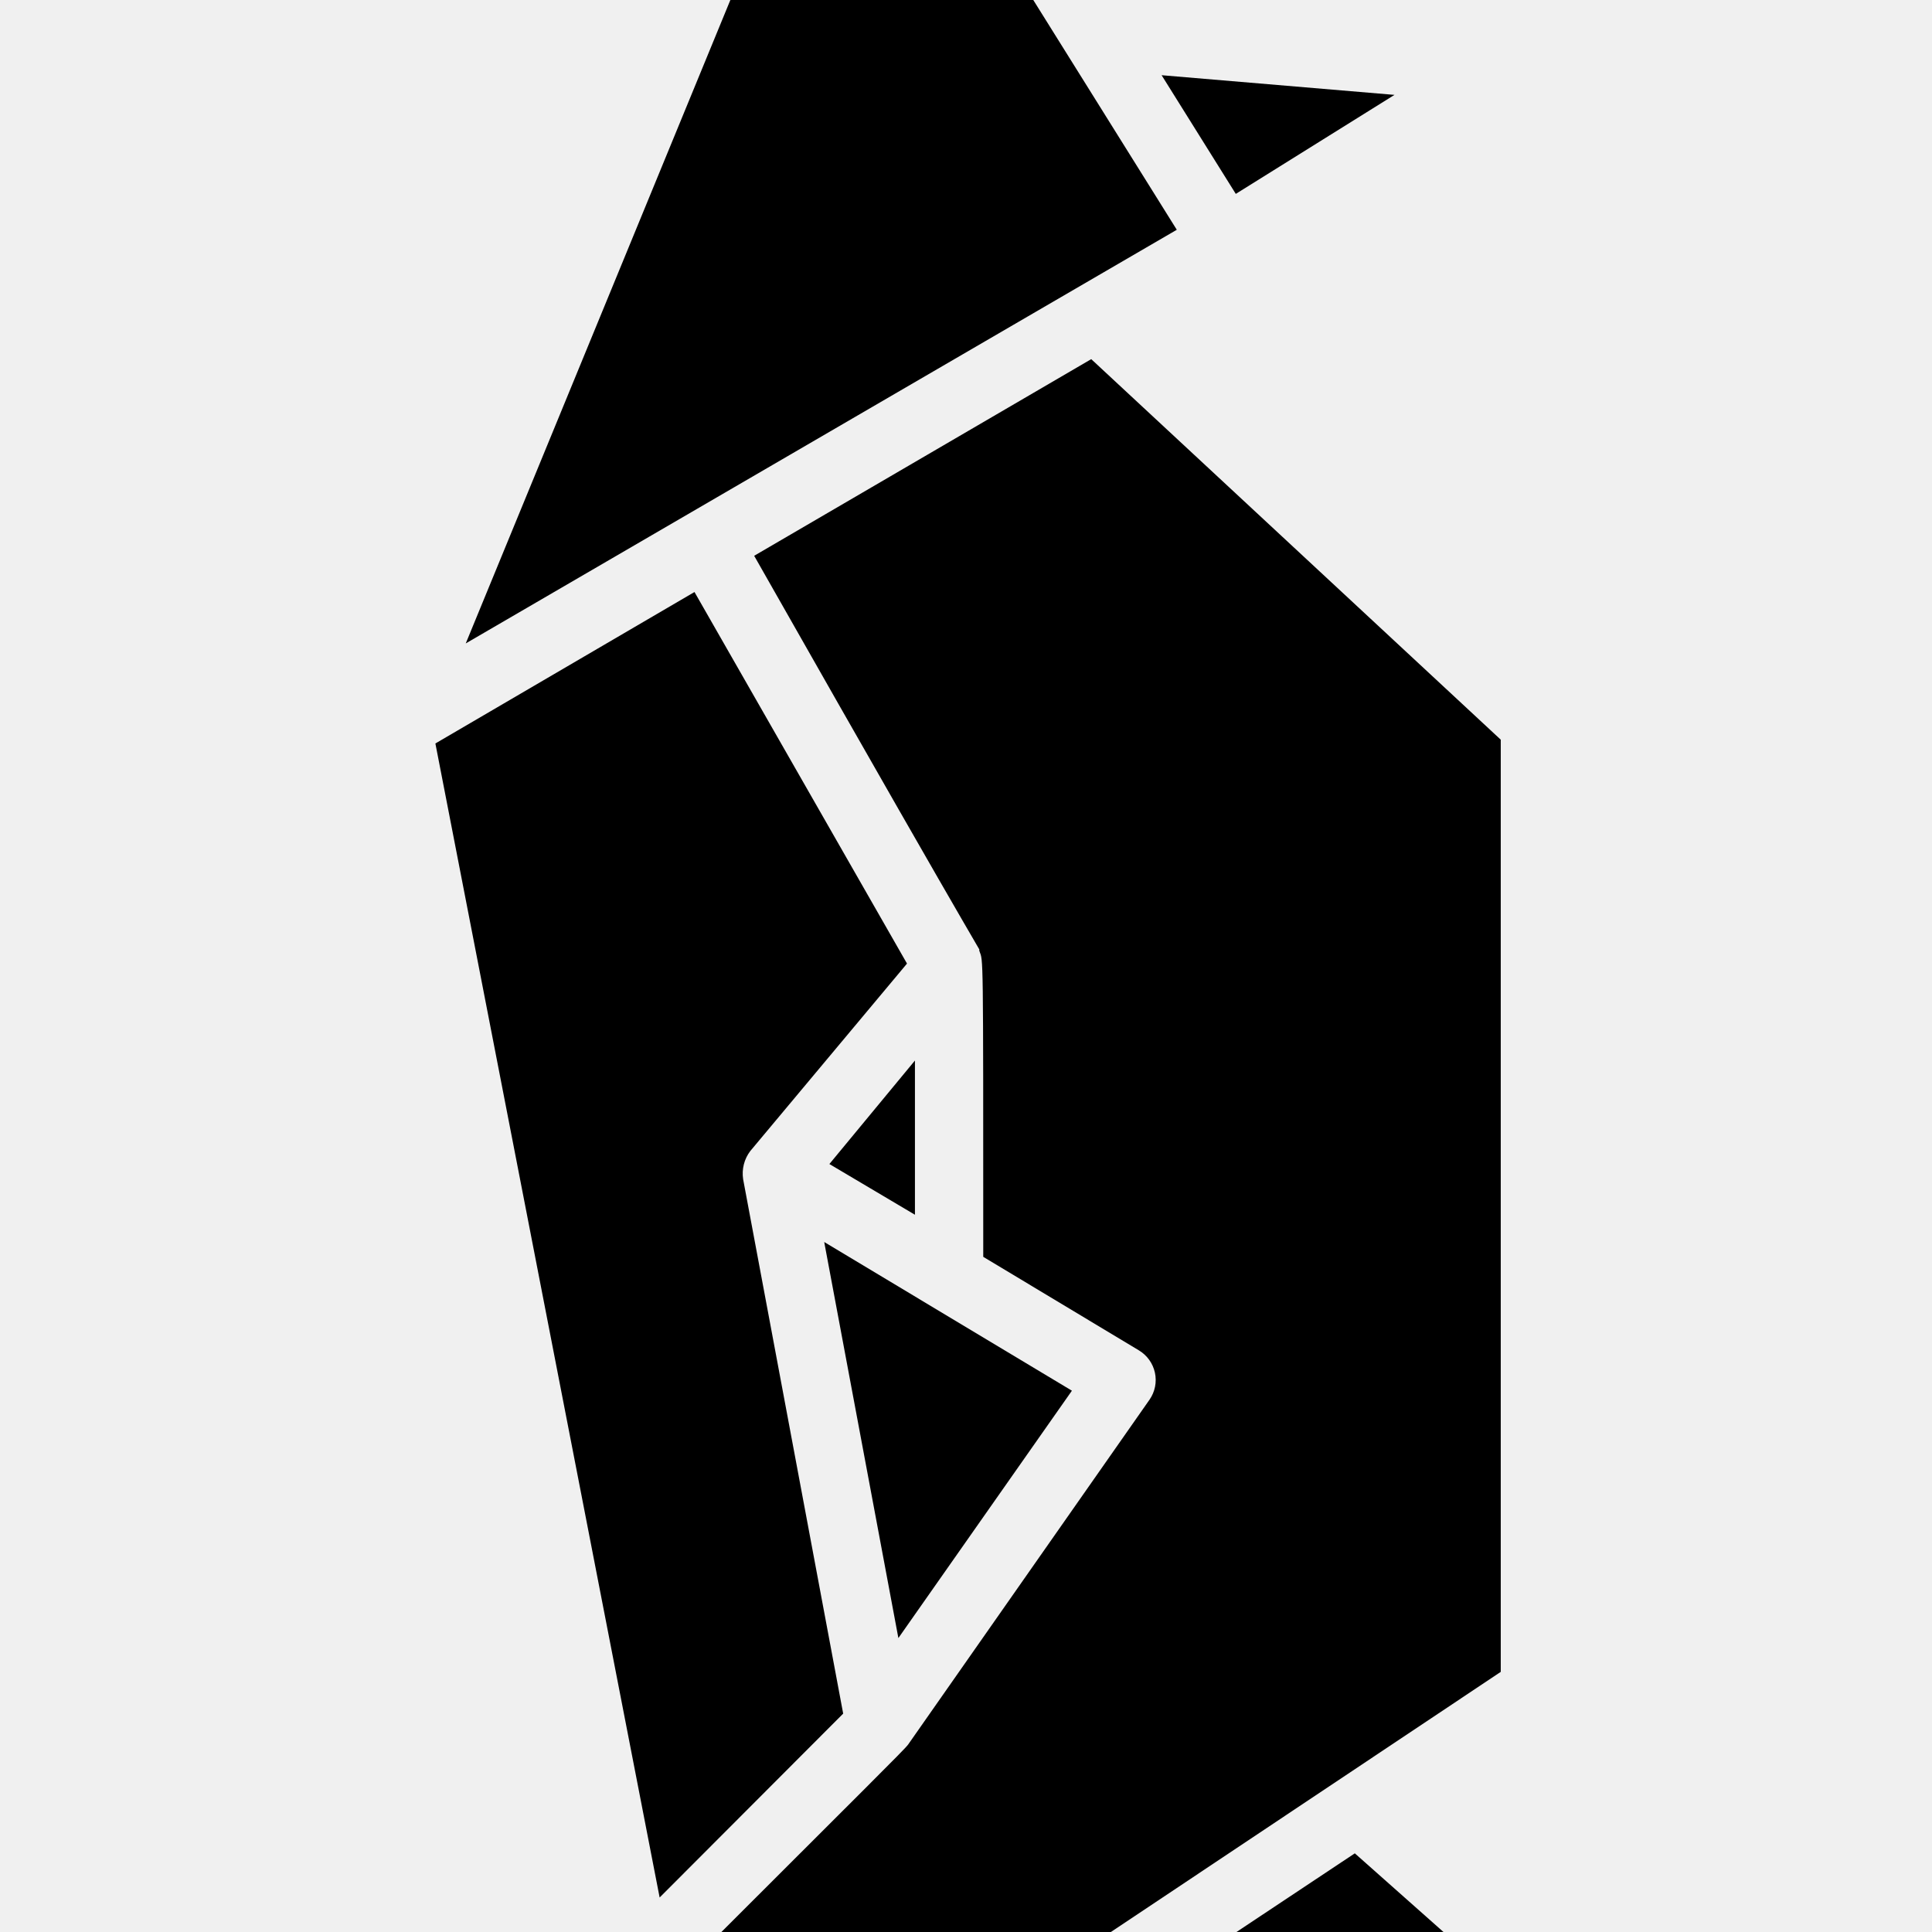
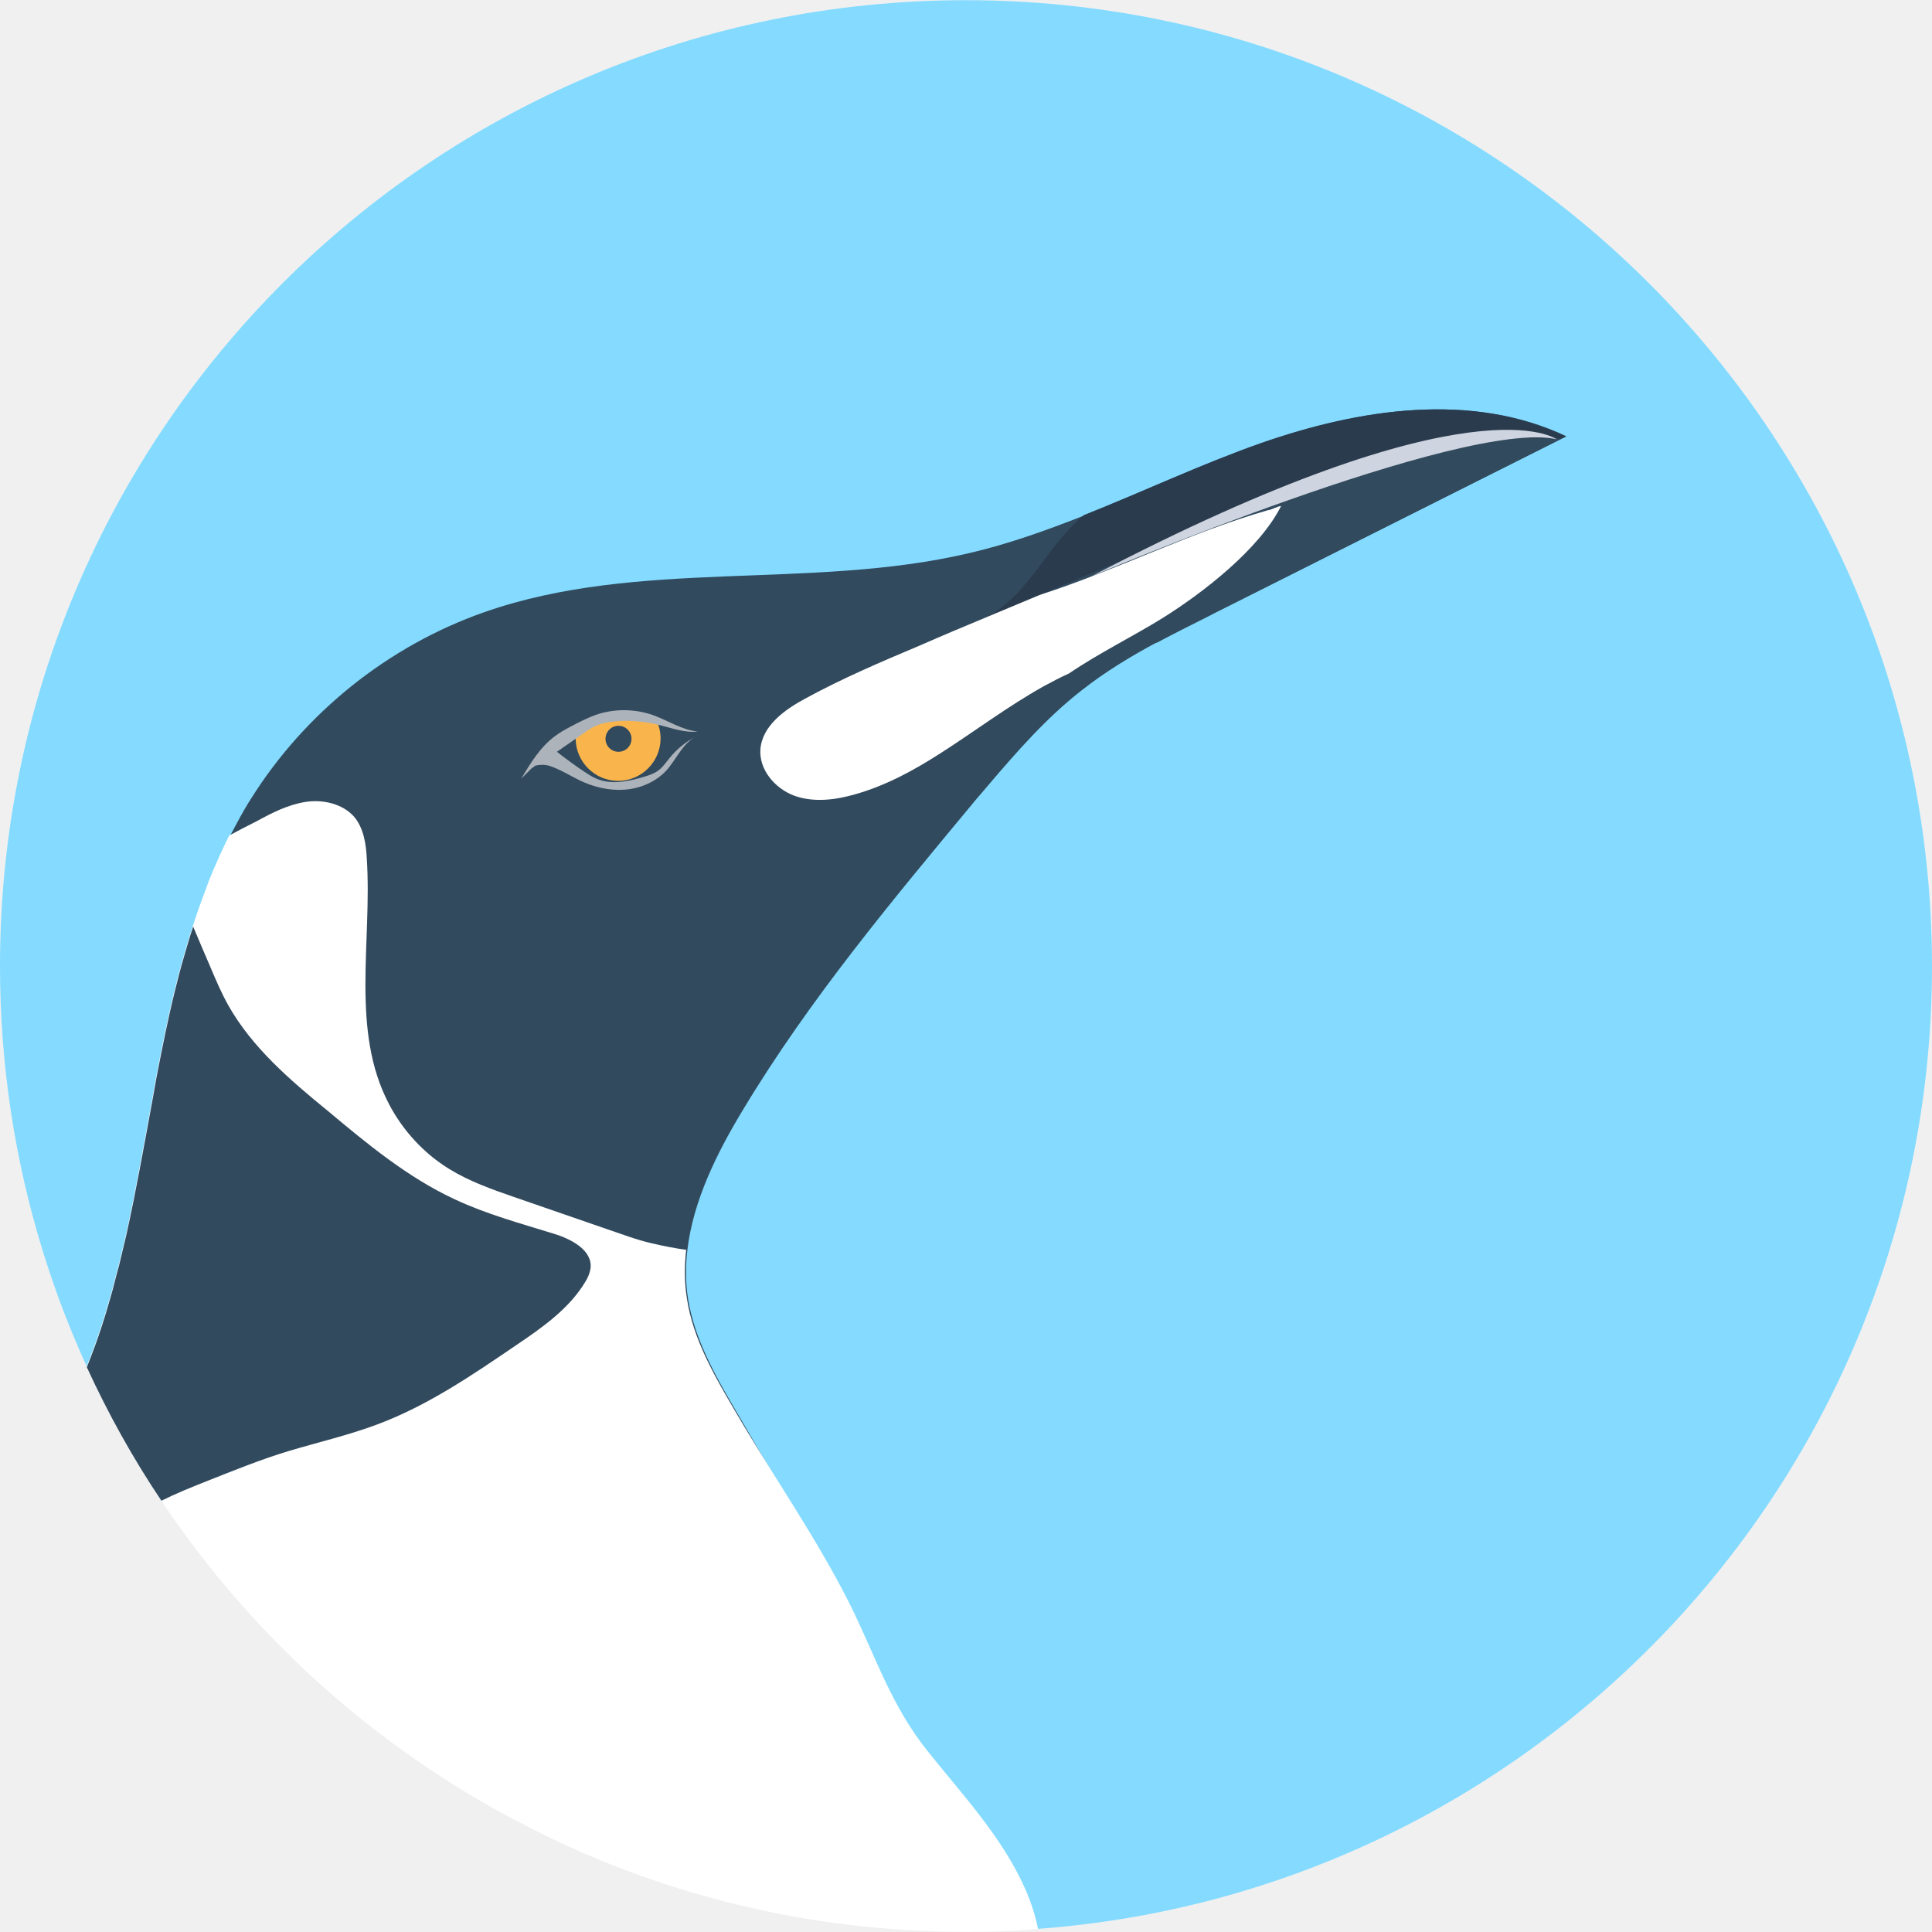
- <svg xmlns="http://www.w3.org/2000/svg" height="512" viewBox="0 0 31 56" width="512">
-   <path id="Shape" d="m27.92 2.75-4.6 2.87-2.15-3.44zm-19.25-2.75h8.78l4.16 6.66-20.61 11.99zm4.87 47.48-2.15-11.48 7.18 4.31zm-2-13.74 2.48-3v4.47zm-2.29-.38c-.179.233-.254.529-.21.82l2.9 15.49-5.32 5.33-6.5-33.45 7.51-4.39 6.16 10.77zm20.09 22.64h-6l3.43-2.28zm1.66-7.54-11.3 7.54h-11.29c4-4 5.32-5.3 5.41-5.43l7-10c.158-.228.215-.511.156-.782s-.228-.506-.466-.648l-4.51-2.71c0-9 0-8.55-.11-8.86s1 1.8-6.53-11.46l9.77-5.7 11.87 11.03z" />
+ <svg xmlns="http://www.w3.org/2000/svg" version="1.1" id="Layer_1" x="0px" y="0px" viewBox="0 0 505.1 505.1" style="enable-background:new 0 0 505.1 505.1;" xml:space="preserve">
+   <path style="fill:#84DBFF;" d="M252.5,0.05C113,0.05,0,113.05,0,252.55c0,51.8,15.6,99.9,42.3,139.9c0.8-0.4,1.9-0.4,2.6,0.7  c45.8,74.1,136.4,109.9,220.6,110.4c0.8,0,1.4,0.5,1.7,1c132.6-7.6,237.9-117.5,237.9-252C505,113.05,391.9,0.05,252.5,0.05z" />
+   <g>
+     <path style="fill:#324A5E;" d="M329.7,115.95c-2,0.7-3.9,1.4-5.8,2.1c-3.9,1.5-7.8,3-11.6,4.6c-2.4,1-4.8,2-7.2,3   c-3.4,1.4-6.7,2.9-10.1,4.3c-3.8,1.6-7.7,3.2-11.5,4.8c-9.9,3.9-19.9,7.5-30.3,9.9c-41.5,9.7-86.4,1.3-126.6,15.4   c-25.1,8.8-46.9,26.3-61,48.8c-2,3.1-3.7,6.4-5.4,9.6c-1.9,3.8-3.7,7.7-5.2,11.6s-3,8-4.3,12.1c-0.4,1.3-0.9,2.7-1.3,4.1   c-0.4,1.4-0.8,2.8-1.2,4.1c-0.7,2.7-1.5,5.5-2.2,8.3c-1.9,7.6-3.4,15.3-4.9,23c-0.3,1.7-0.6,3.4-0.9,5.1c-2.2,12-4.3,24-6.9,35.7   c-0.6,2.8-1.3,5.6-2,8.4c-0.4,1.4-0.7,2.8-1.1,4.1c-0.4,1.4-0.7,2.8-1.1,4.1c-0.4,1.3-0.8,2.7-1.2,4.1c-0.4,1.4-0.9,2.7-1.3,4.1   c-1.1,3.4-2.3,6.7-3.7,10.1c5.6,12.2,12.1,23.9,19.5,34.9c0.1,0.2,0.3,0.3,0.4,0.5c1.5-1.2,3.8-1.3,5,0.9   c9.5,17.3,24.9,30.3,39,43.6c16.3,15.5,35.1,25.5,52.8,38.8c0.2,0.2,0.4,0.4,0.5,0.6c15.7-0.8,31.2-2.8,45.6-9   c19.5-8.5,36.3-26.8,36.3-48.1l-29.6-50.7c-5.4-9.2-10.8-18.7-12.5-29.2c-0.7-4.3-0.7-8.6-0.2-12.8c1.5-12.9,7.7-25.4,14.6-36.8   c17.4-28.9,39.1-54.8,60.6-80.7c1.2-1.4,2.3-2.7,3.5-4.1c7.5-8.8,15.2-17.6,24.3-24.7c6.2-4.9,13-9,19.9-12.7   c2.2-1.2,4.3-2.3,6.5-3.4c2.2-1.1,4.4-2.3,6.6-3.4c0.9-0.5,1.9-0.9,2.9-1.4c0,0,0,0,0.1,0c29.9-15,59.8-30.1,89.8-45.1   c0.3-0.2,0.7-0.4,1-0.5C384.8,102.35,355.4,106.85,329.7,115.95z" />
+     <path style="fill:#324A5E;" d="M408.4,114.65c-29.9,15-59.9,30.1-89.8,45.1c-1,0.5-1.9,1-2.9,1.5c-4.4,2.2-8.8,4.4-13.1,6.7   c-10.4,2.7-20.4,6.4-29.8,11.6c-9.3,5.1-17.8,11.7-26.8,17.4c-7.1,4.5-14.4,8.5-22.4,10.8c-5.2,1.5-10.8,2.2-15.9,0.4   c-5.1-1.8-9.3-6.8-8.9-12.2c0.5-6.1,6.3-10.2,11.7-13.2c9.7-5.3,19.9-9.6,30-13.9c6-2.5,11.9-5,17.9-7.6c21-8.8,42-17.6,63.1-26.4   c8-3.3,16.1-6.7,24.2-10c8.1-3.4,16.3-6.7,25-8.5C383,113.85,395.7,114.65,408.4,114.65z" />
+   </g>
+   <path style="fill:#2B3B4E;" d="M409.4,114.15c-0.3,0.2-0.7,0.3-1,0.5c-12.7,0-25.4-0.8-37.8,1.7c-8.6,1.8-16.8,5.1-25,8.5  c-29.1,12-58.2,24.1-87.2,36.3c1.1-0.6,2.1-1.3,3.1-2.1c8.8-6.6,13.4-17.5,21.9-24.4c15.4-6.1,30.6-13.3,46.2-18.8  C355.4,106.85,384.7,102.35,409.4,114.15z" />
+   <g>
+     <path style="fill:#FFFFFF;" d="M271.4,504.35c-6.2,0.5-12.5,0.7-18.9,0.7c-41.8,0-81.2-10.1-115.9-28.2   c-38.2-19.7-70.7-49-94.5-84.6c-7.4-11-13.9-22.7-19.5-34.9c1.3-3.3,2.6-6.7,3.7-10.1c0.4-1.3,0.9-2.7,1.3-4.1   c0.4-1.3,0.8-2.7,1.2-4.1c0.4-1.4,0.8-2.8,1.1-4.1c0.4-1.4,0.7-2.8,1.1-4.1c0.7-2.8,1.3-5.6,2-8.4c2.6-11.8,4.7-23.8,6.9-35.7   c0.3-1.7,0.6-3.4,0.9-5.1c1.5-7.7,3-15.4,4.9-23c0.7-2.8,1.4-5.6,2.2-8.3c0.4-1.4,0.8-2.8,1.2-4.1s0.8-2.7,1.3-4.1   c1.3-4.1,2.8-8.1,4.3-12.1c1.6-4,3.4-7.9,5.2-11.6c2.4-1.3,4.9-2.6,7.3-3.8c4-2.2,8.2-4.3,12.7-5c4.6-0.7,9.7,0.5,12.7,3.9   c2.5,3,3.1,7.1,3.3,11c1.4,21.7-4.3,44.9,5.8,64.1c3.6,6.9,9.1,12.9,15.8,17c5.2,3.2,11.1,5.3,16.9,7.3c8.1,2.8,16.2,5.6,24.3,8.4   c3.9,1.3,7.7,2.8,11.7,3.7c3,0.7,6,1.3,9,1.7c-0.5,4.2-0.5,8.5,0.2,12.8c1.6,10.5,7.1,20,12.5,29.2c9.6,16.5,21.1,32.9,29.7,49.9   c0.1,0.2,0.2,0.4,0.3,0.6c6.8,13.6,10.7,26.5,20.6,38.8c9.3,11.6,19.7,22.7,25.6,36.4C269.7,497.75,270.7,500.95,271.4,504.35z" />
+     <path style="fill:#FFFFFF;" d="M271.8,155.55c-4.3,1.8-9.1,3.8-13.4,5.6c-6,2.5-12,5-17.9,7.6c-10.2,4.3-20.3,8.6-30,13.9   c-5.4,2.9-11.2,7.1-11.7,13.2c-0.4,5.4,3.8,10.3,8.9,12.2c5.1,1.8,10.7,1.1,15.9-0.4c8.1-2.3,15.4-6.3,22.4-10.8   c8.9-5.7,17.5-12.2,26.8-17.4c2.2-1.2,4.5-2.4,6.7-3.4c7.8-5.3,16.6-9.6,24.5-14.5c10.4-6.5,25.2-17.9,30.9-29.2   c-0.2-0.3-3.1,1.2-3.3,1C311,139.25,292.5,148.85,271.8,155.55z" />
+   </g>
+   <path style="fill:#324A5E;" d="M154.4,331.55c-0.2,1.3-0.7,2.5-1.4,3.6c-4.2,7-11.2,11.9-18,16.5c-11.6,7.9-23.3,15.9-36.5,20.8  c-7.5,2.8-15.3,4.6-23,6.9c-7.3,2.2-14.4,5.1-21.5,7.9c-4,1.6-8,3.2-11.8,5.1c-7.4-11-13.9-22.7-19.5-34.9c1.3-3.3,2.6-6.7,3.7-10.1  c0.4-1.3,0.9-2.7,1.3-4.1c0.4-1.3,0.8-2.7,1.2-4.1c0.4-1.4,0.8-2.8,1.1-4.1c0.4-1.4,0.7-2.8,1.1-4.1c0.7-2.8,1.3-5.6,2-8.4  c2.6-11.8,4.7-23.8,6.9-35.7c0.3-1.7,0.6-3.4,0.9-5.1c1.5-7.7,3-15.4,4.9-23c0.7-2.8,1.4-5.6,2.2-8.3c0.4-1.4,0.8-2.8,1.2-4.1  s0.8-2.7,1.3-4.1c1.5,3.6,3.1,7.3,4.6,10.8c1.4,3.3,2.8,6.6,4.6,9.8c6.2,11,16.1,19.5,25.9,27.5c10.4,8.7,21,17.5,33.3,23.2  c8.3,3.9,17.2,6.3,25.9,9C149.4,323.95,154.9,326.85,154.4,331.55z" />
+   <path style="fill:#F9B54C;" d="M150.8,191.05c-0.1,0.7-0.3,1.3-0.3,2c0,6.1,5,11.1,11.1,11.1s11.1-5,11.1-11.1  c0-1.7-0.4-3.3-1.1-4.8C163.1,185.75,154.6,189.15,150.8,191.05z" />
+   <circle style="fill:#324A5E;" cx="161.7" cy="193.15" r="3.4" />
+   <path style="fill:#ACB3BA;" d="M140,200.15c2.2-0.4,3.2-0.2,5.3,0.7s4.1,2.1,6.1,3.1c3.7,1.8,7.8,2.8,11.9,2.5c4.1-0.3,8.1-2,10.9-5  c2.7-3,4.3-7.2,7.9-9c-2.7,1.4-5.2,3.4-7.1,5.8c-0.9,1.1-1.8,2.4-2.9,3.2c-1.1,0.8-2.3,1.2-3.6,1.6c-4,1.2-8.5,2.2-12.4,0.6  c-1.3-0.5-2.4-1.3-3.5-2c-2.4-1.6-4.7-3.3-7-5.1c2.3-1.6,4.6-3.2,6.9-4.8c1.1-0.8,2.3-1.6,3.6-2.1c1.1-0.5,2.3-0.7,3.5-0.9  c4.2-0.6,8.6-0.2,12.8,0.8c3.3,0.8,6.6,2.1,10,1.7c-4.1-0.4-7.8-2.9-11.7-4.3c-4.6-1.6-9.6-1.7-14.2-0.3c-2.5,0.8-4.8,2-7.1,3.2  c-1.5,0.8-3,1.6-4.3,2.6c-3.8,2.8-6.4,7-8.8,11.1c0.9-0.9,1.7-1.7,2.6-2.6L140,200.15z" />
+   <path style="fill:#CED5E0;" d="M285.2,150.75c0,0,97.3-41.4,121.8-35.9C407,114.95,385.7,98.15,285.2,150.75z" />
+   <g>
+ </g>
+   <g>
+ </g>
+   <g>
+ </g>
+   <g>
+ </g>
+   <g>
+ </g>
+   <g>
+ </g>
+   <g>
+ </g>
+   <g>
+ </g>
+   <g>
+ </g>
+   <g>
+ </g>
+   <g>
+ </g>
+   <g>
+ </g>
+   <g>
+ </g>
+   <g>
+ </g>
+   <g>
+ </g>
</svg>
